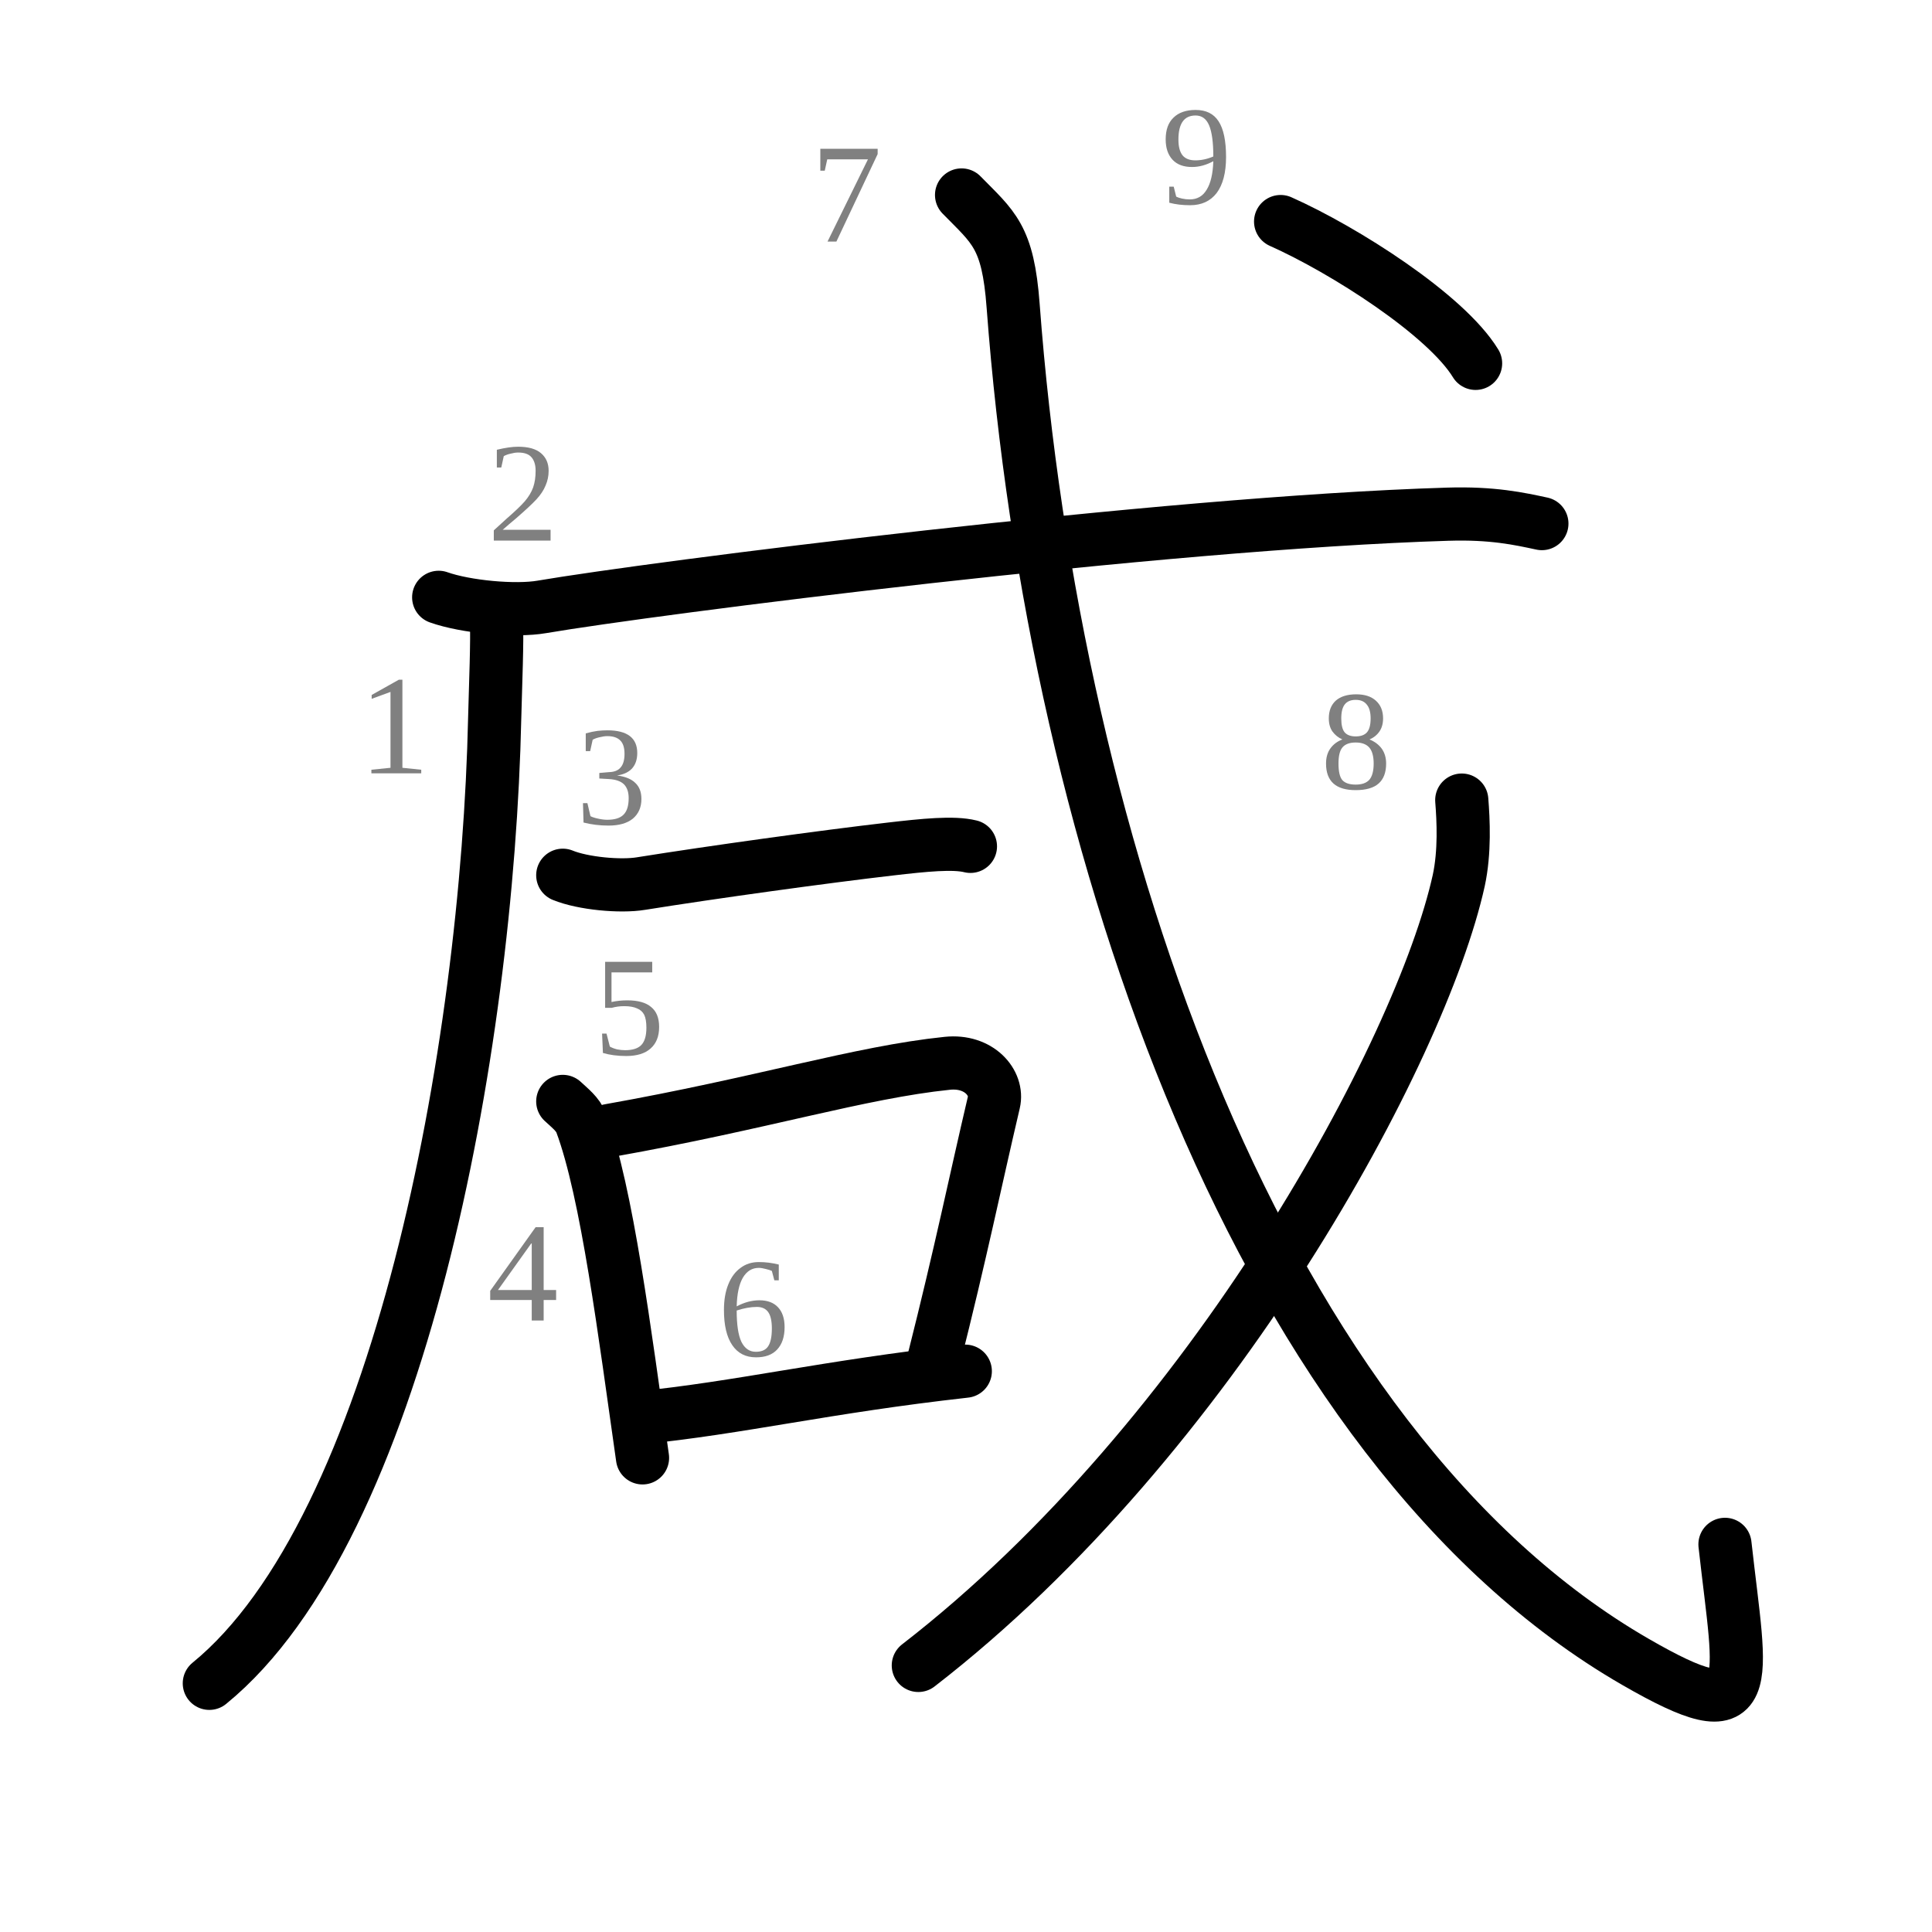
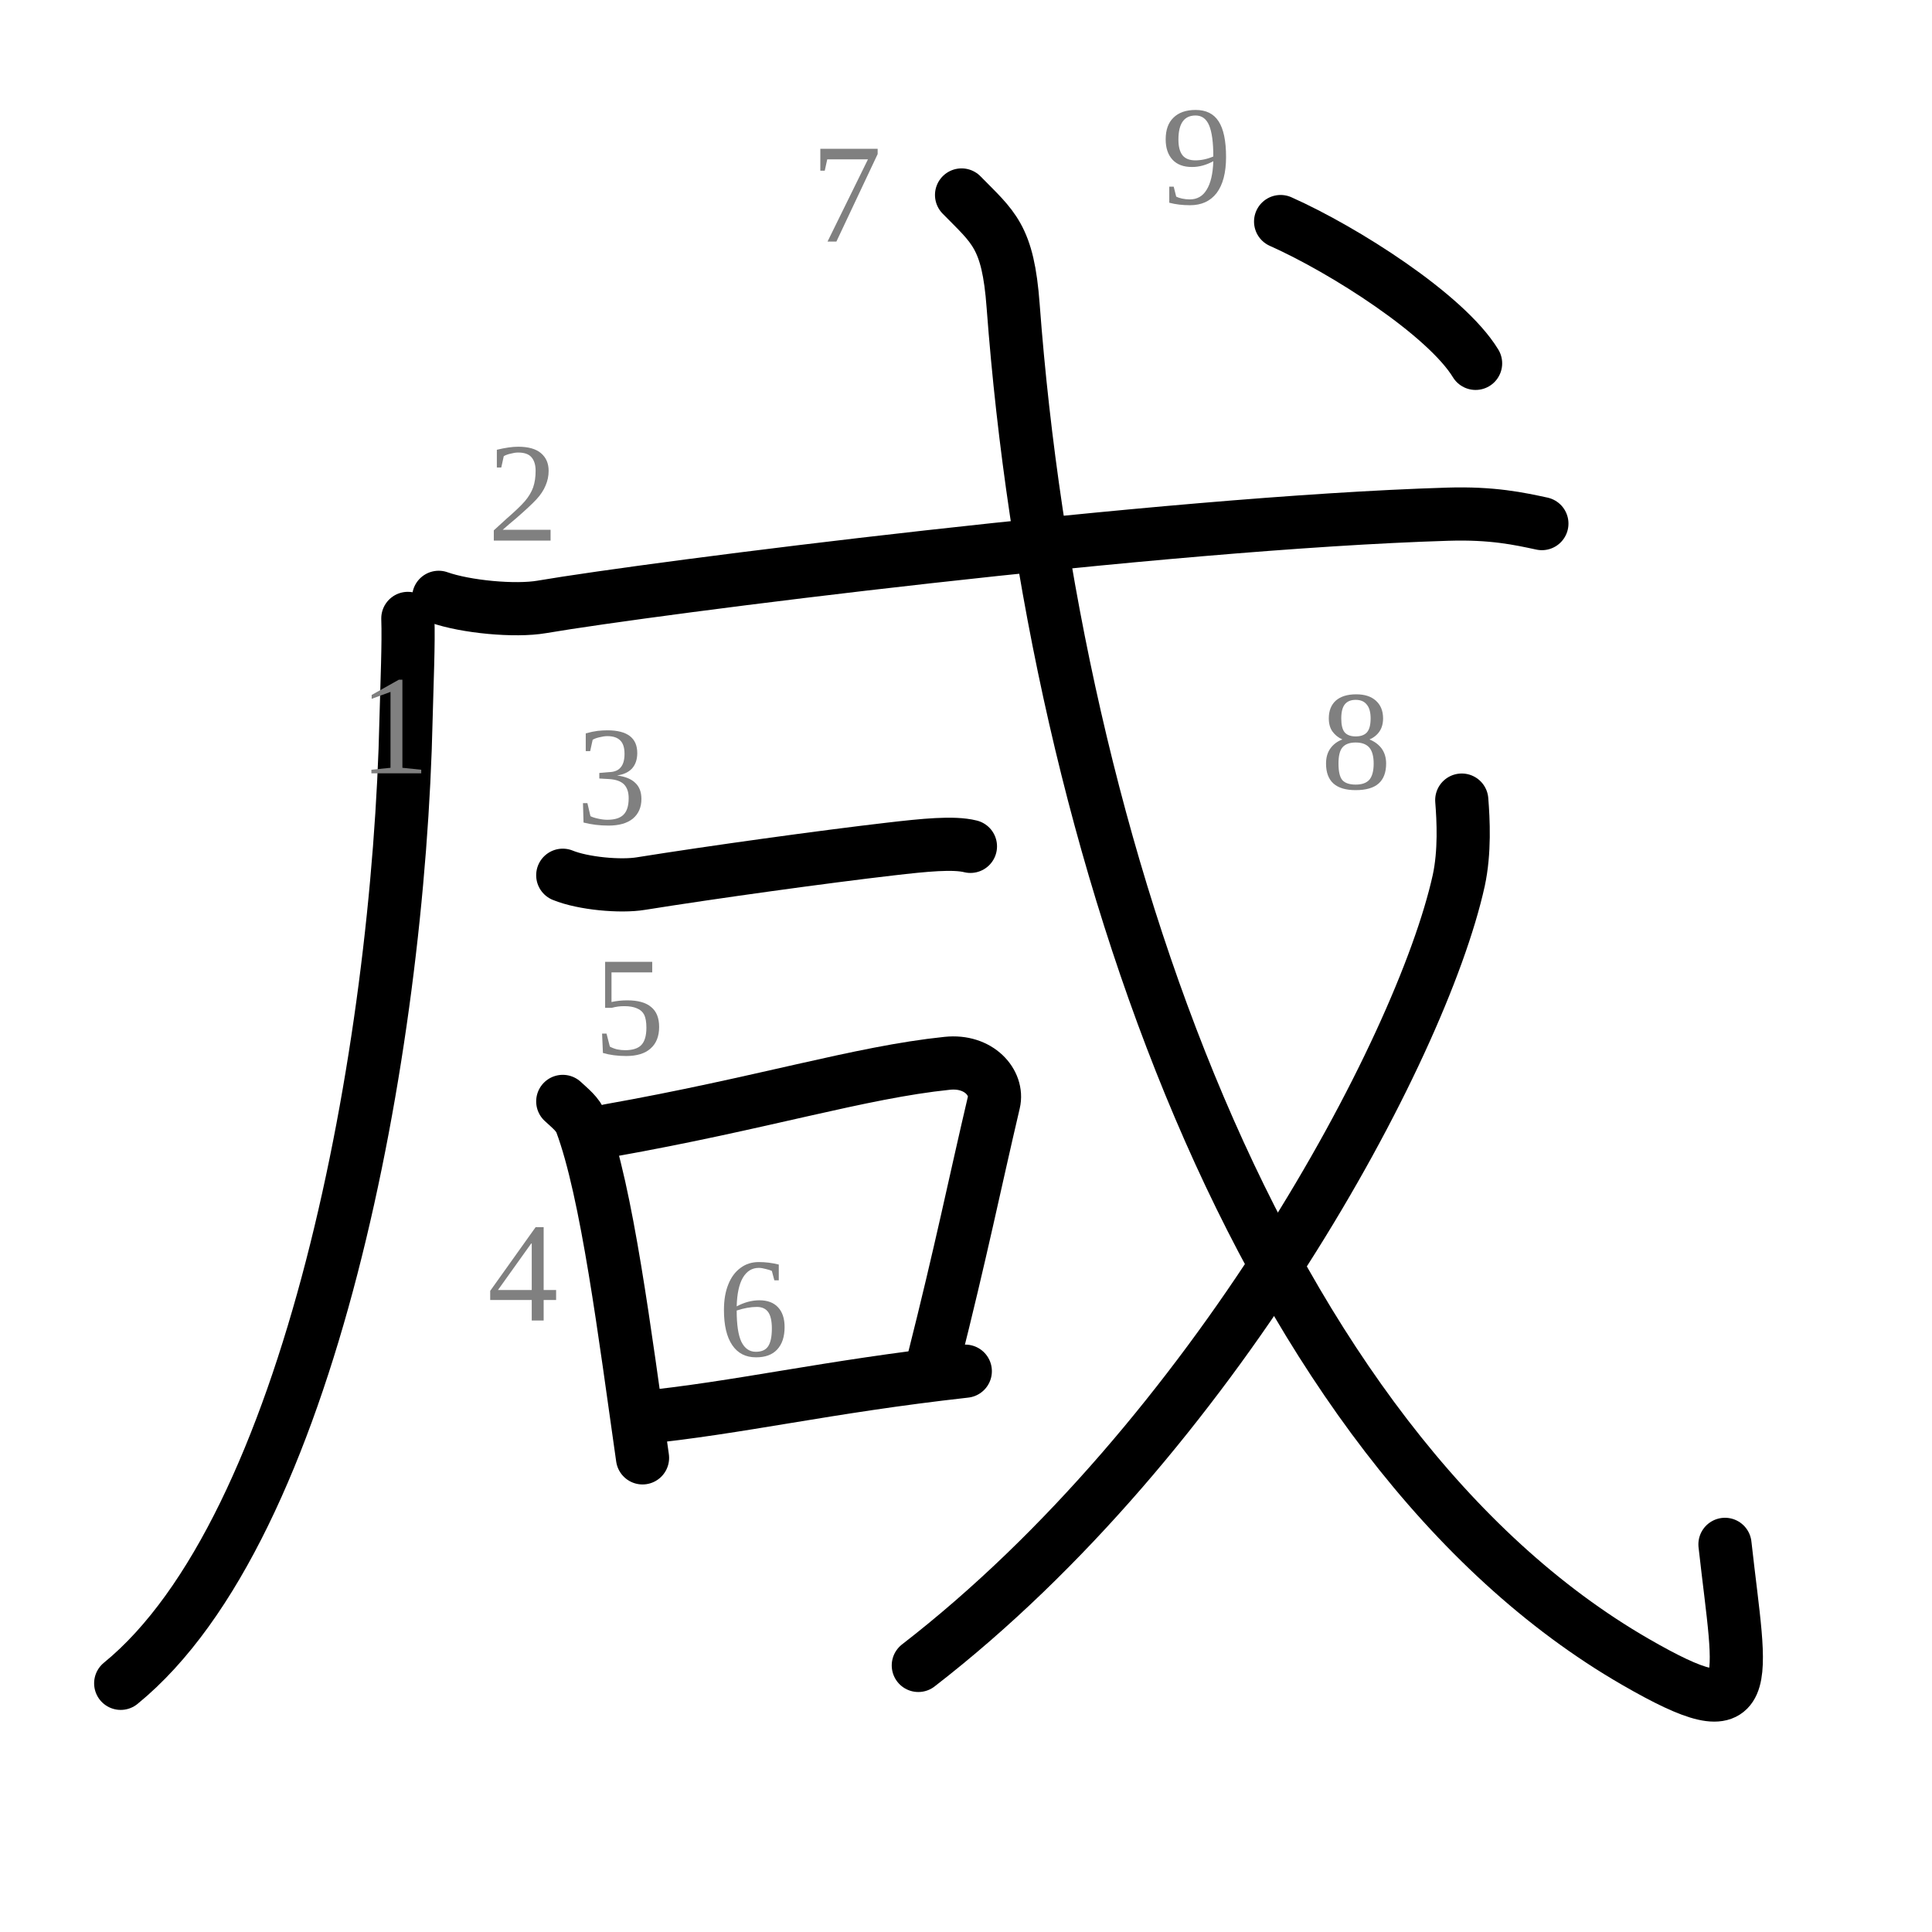
<svg xmlns="http://www.w3.org/2000/svg" xmlns:ns1="http://kanjivg.tagaini.net" width="109" height="109" viewBox="0 0 109 109">
  <g id="kvg:StrokePaths_054b8" style="fill:none;stroke:#000000;stroke-width:3;stroke-linecap:round;stroke-linejoin:round;">
    <g id="kvg:054b8" ns1:element="咸">
      <g id="kvg:054b8-g1" ns1:element="戊" ns1:part="1" ns1:variant="true" ns1:original="戊">
        <g id="kvg:054b8-g2" ns1:element="厂" ns1:part="1">
-           <path id="kvg:054b8-s1" ns1:type="㇒" d="M28.01,34.89c0.05,1.4-0.05,3.6-0.1,5.61c-0.41,18.75-5.41,45.75-16.1,54.47" />
+           <path id="kvg:054b8-s1" ns1:type="㇒" d="M23.01,34.89c0.05,1.4-0.05,3.6-0.1,5.61c-0.41,18.75-5.41,45.75-16.1,54.47" />
        </g>
        <g id="kvg:054b8-g3" ns1:element="戈" ns1:part="1">
          <g id="kvg:054b8-g4" ns1:element="弋" ns1:part="1">
            <g id="kvg:054b8-g5" ns1:element="厂" ns1:part="2">
              <path id="kvg:054b8-s2" ns1:type="㇐" d="M24.75,33.7c1.52,0.54,4.32,0.8,5.82,0.54c6.15-1.05,34.93-4.74,51.11-5.23c2.53-0.08,4.05,0.26,5.31,0.53" />
            </g>
          </g>
        </g>
      </g>
      <g id="kvg:054b8-g6" ns1:element="𠮛">
        <g id="kvg:054b8-g7" ns1:element="一">
          <path id="kvg:054b8-s3" ns1:type="㇐" d="M31.75,49.38c1.15,0.47,3.26,0.66,4.41,0.47c4.06-0.65,10.36-1.52,14.08-1.95c1.9-0.22,3.55-0.39,4.51-0.15" />
        </g>
        <g id="kvg:054b8-g8" ns1:element="口" ns1:radical="general">
          <path id="kvg:054b8-s4" ns1:type="㇑" d="M31.75,62.14c0.42,0.39,0.85,0.72,1.04,1.21c1.46,3.9,2.46,11.9,3.46,18.9" />
          <path id="kvg:054b8-s5" ns1:type="㇕b" d="M34.38,63.78C43,62.25,48.5,60.5,53.44,59.99c1.8-0.19,2.89,1.11,2.63,2.21c-1.07,4.55-1.82,8.3-3.41,14.6" />
          <path id="kvg:054b8-s6" ns1:type="㇐b" d="M36,80c5.8-0.58,10.5-1.75,18.46-2.64" />
        </g>
      </g>
      <g id="kvg:054b8-g9" ns1:element="戊" ns1:part="2" ns1:variant="true" ns1:original="戊">
        <g id="kvg:054b8-g10" ns1:element="戈" ns1:part="2">
          <g id="kvg:054b8-g11" ns1:element="弋" ns1:part="2">
            <path id="kvg:054b8-s7" ns1:type="㇂" d="M54.25,11c1.79,1.83,2.62,2.32,2.91,6.26c2.3,30.77,14.02,64.33,35.11,76.5c6.97,4.02,5.95,1.45,5.05-6.63" />
          </g>
          <g id="kvg:054b8-g12" ns1:element="丿">
            <path id="kvg:054b8-s8" ns1:type="㇒" d="M82.47,45.14c0.09,1.13,0.18,2.92-0.17,4.54c-2.12,9.58-13.85,31.41-30.49,44.28" />
          </g>
          <g id="kvg:054b8-g13" ns1:element="弋" ns1:part="3">
            <g id="kvg:054b8-g14" ns1:element="丶">
              <path id="kvg:054b8-s9" ns1:type="㇔" d="M72.25,12.5c3.59,1.6,9.33,5.26,11,8" />
            </g>
          </g>
        </g>
      </g>
    </g>
  </g>
  <g id="kvg:StrokeNumbers_054b8" style="font-size:8;fill:#808080">
    <text transform="matrix(1 0 0 1 20.25 43.63)">1</text>
    <text transform="matrix(1 0 0 1 27.50 30.50)">2</text>
    <text transform="matrix(1 0 0 1 32.50 46.50)">3</text>
    <text transform="matrix(1 0 0 1 27.50 74.50)">4</text>
    <text transform="matrix(1 0 0 1 33.50 59.50)">5</text>
    <text transform="matrix(1 0 0 1 40.50 76.50)">6</text>
    <text transform="matrix(1 0 0 1 45.75 13.63)">7</text>
    <text transform="matrix(1 0 0 1 74.50 44.50)">8</text>
    <text transform="matrix(1 0 0 1 65.50 11.50)">9</text>
  </g>
</svg>
